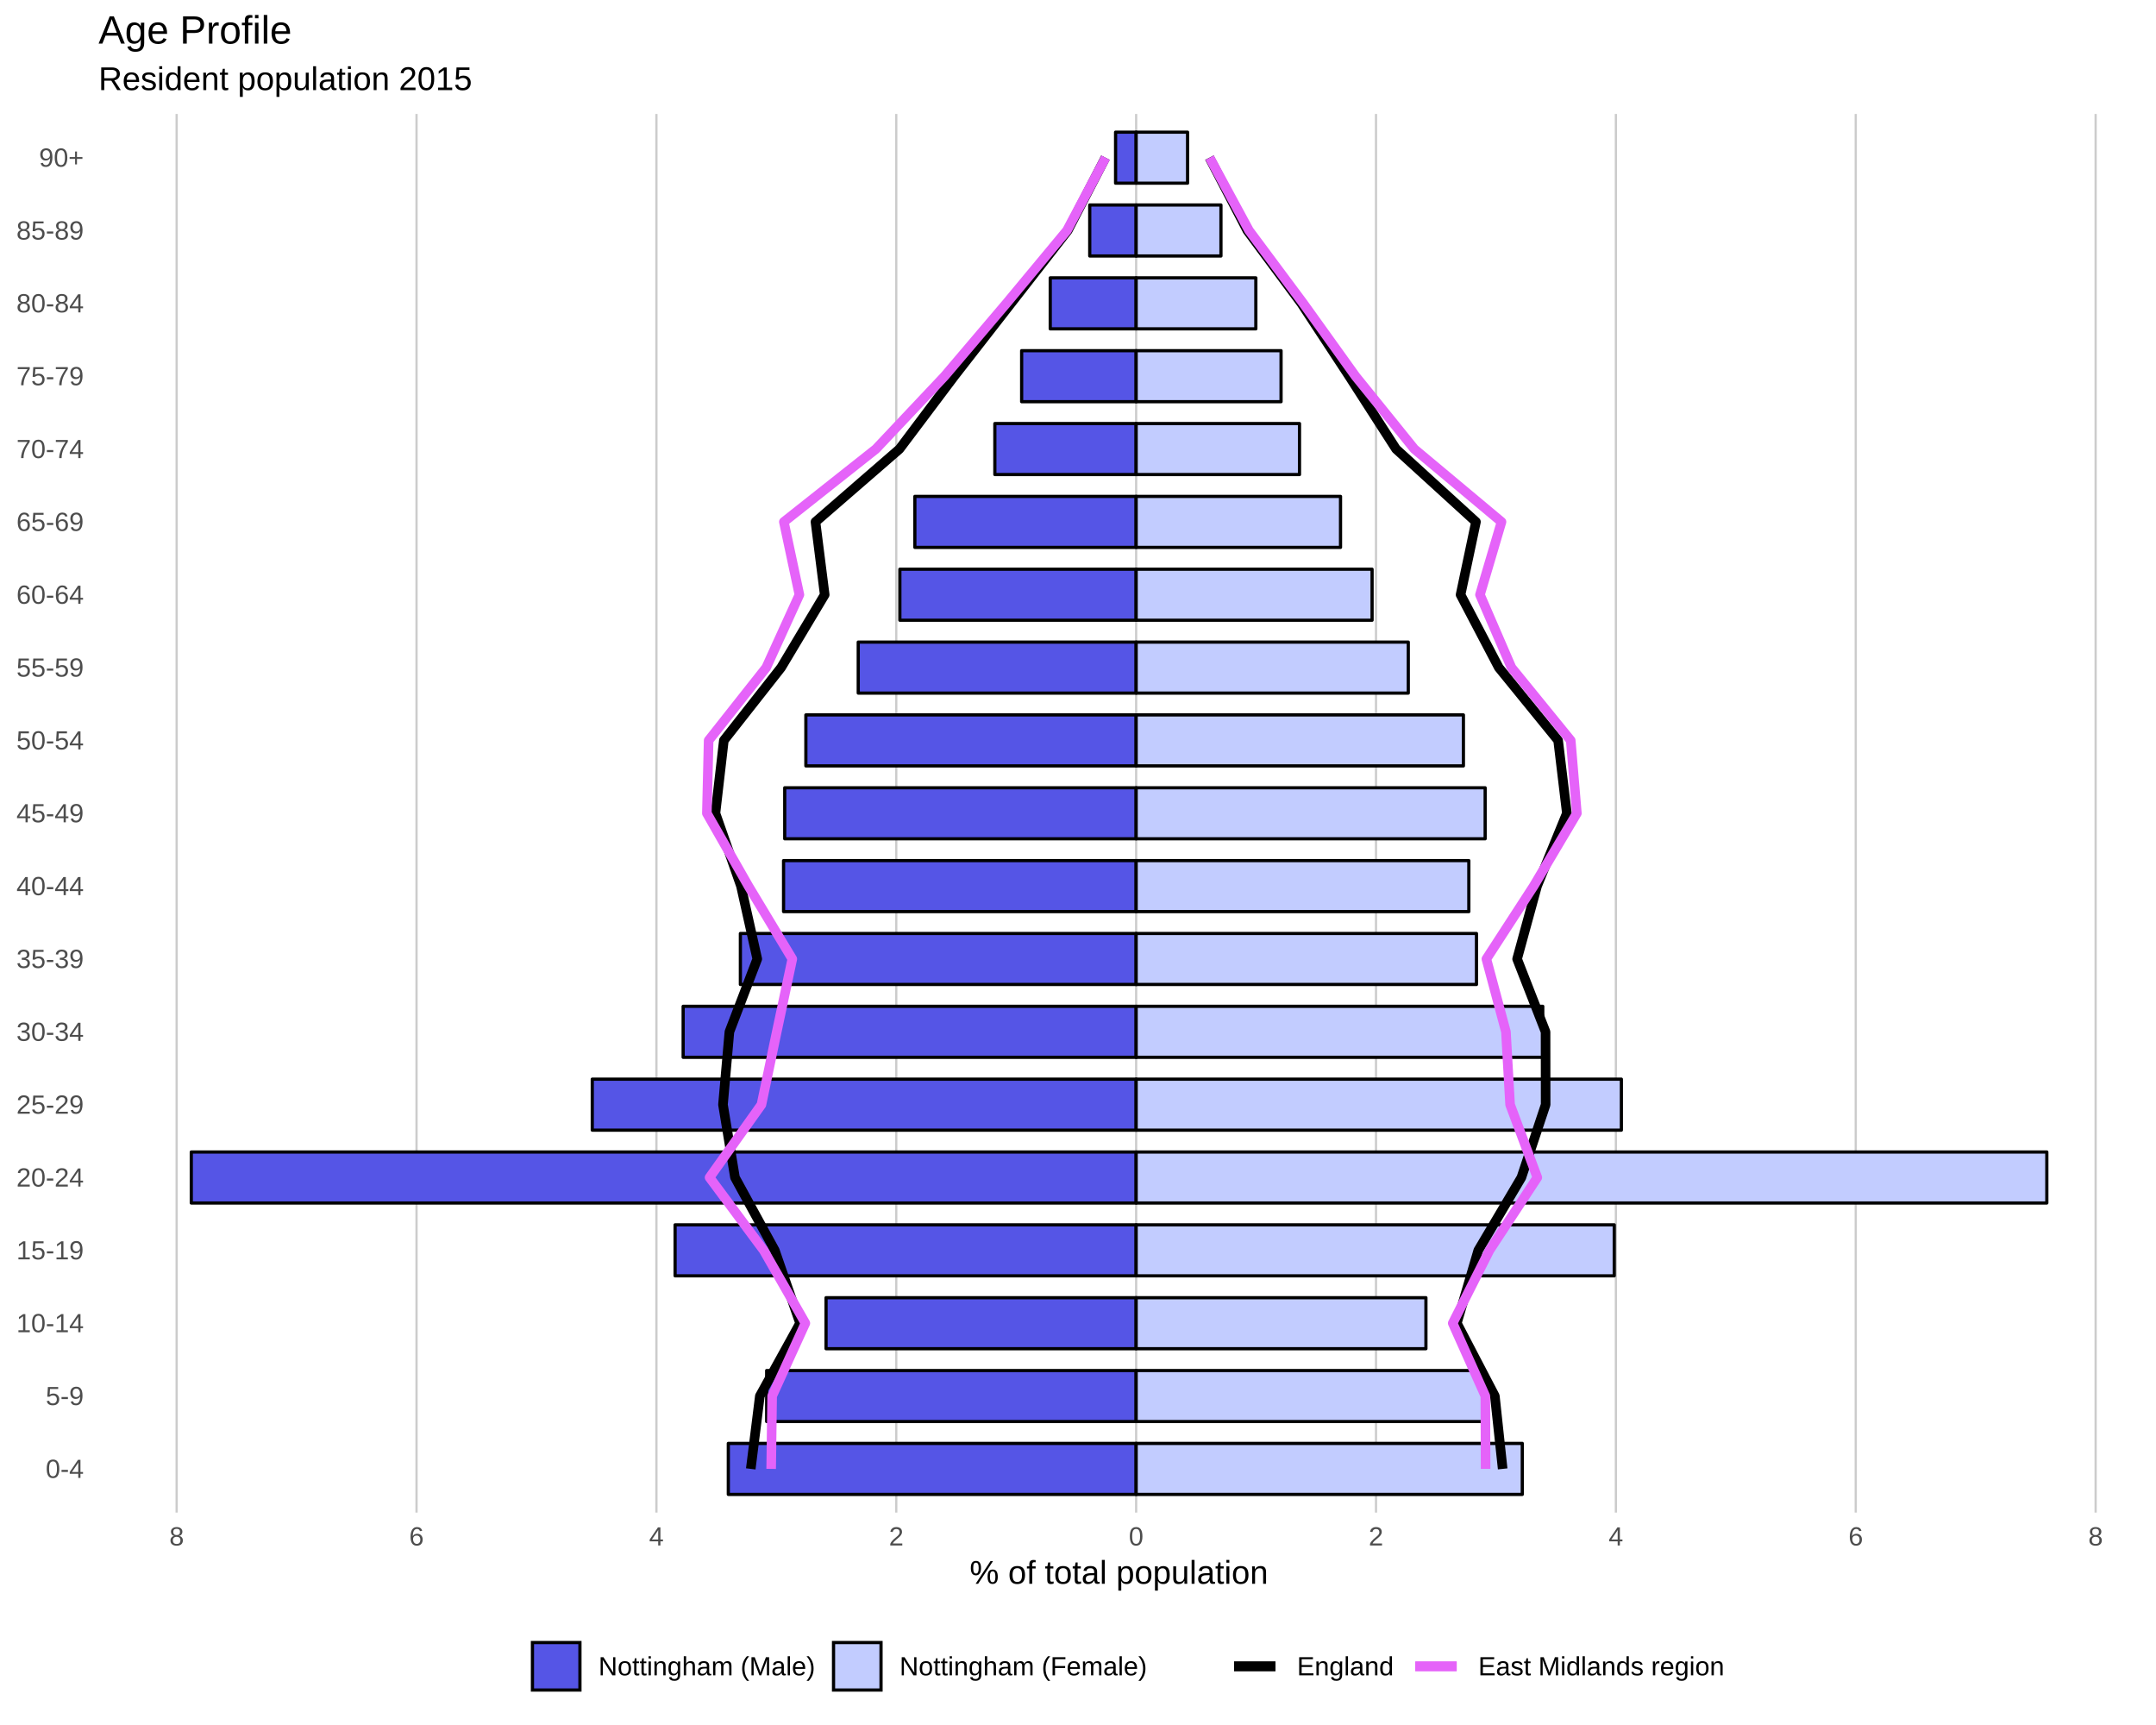
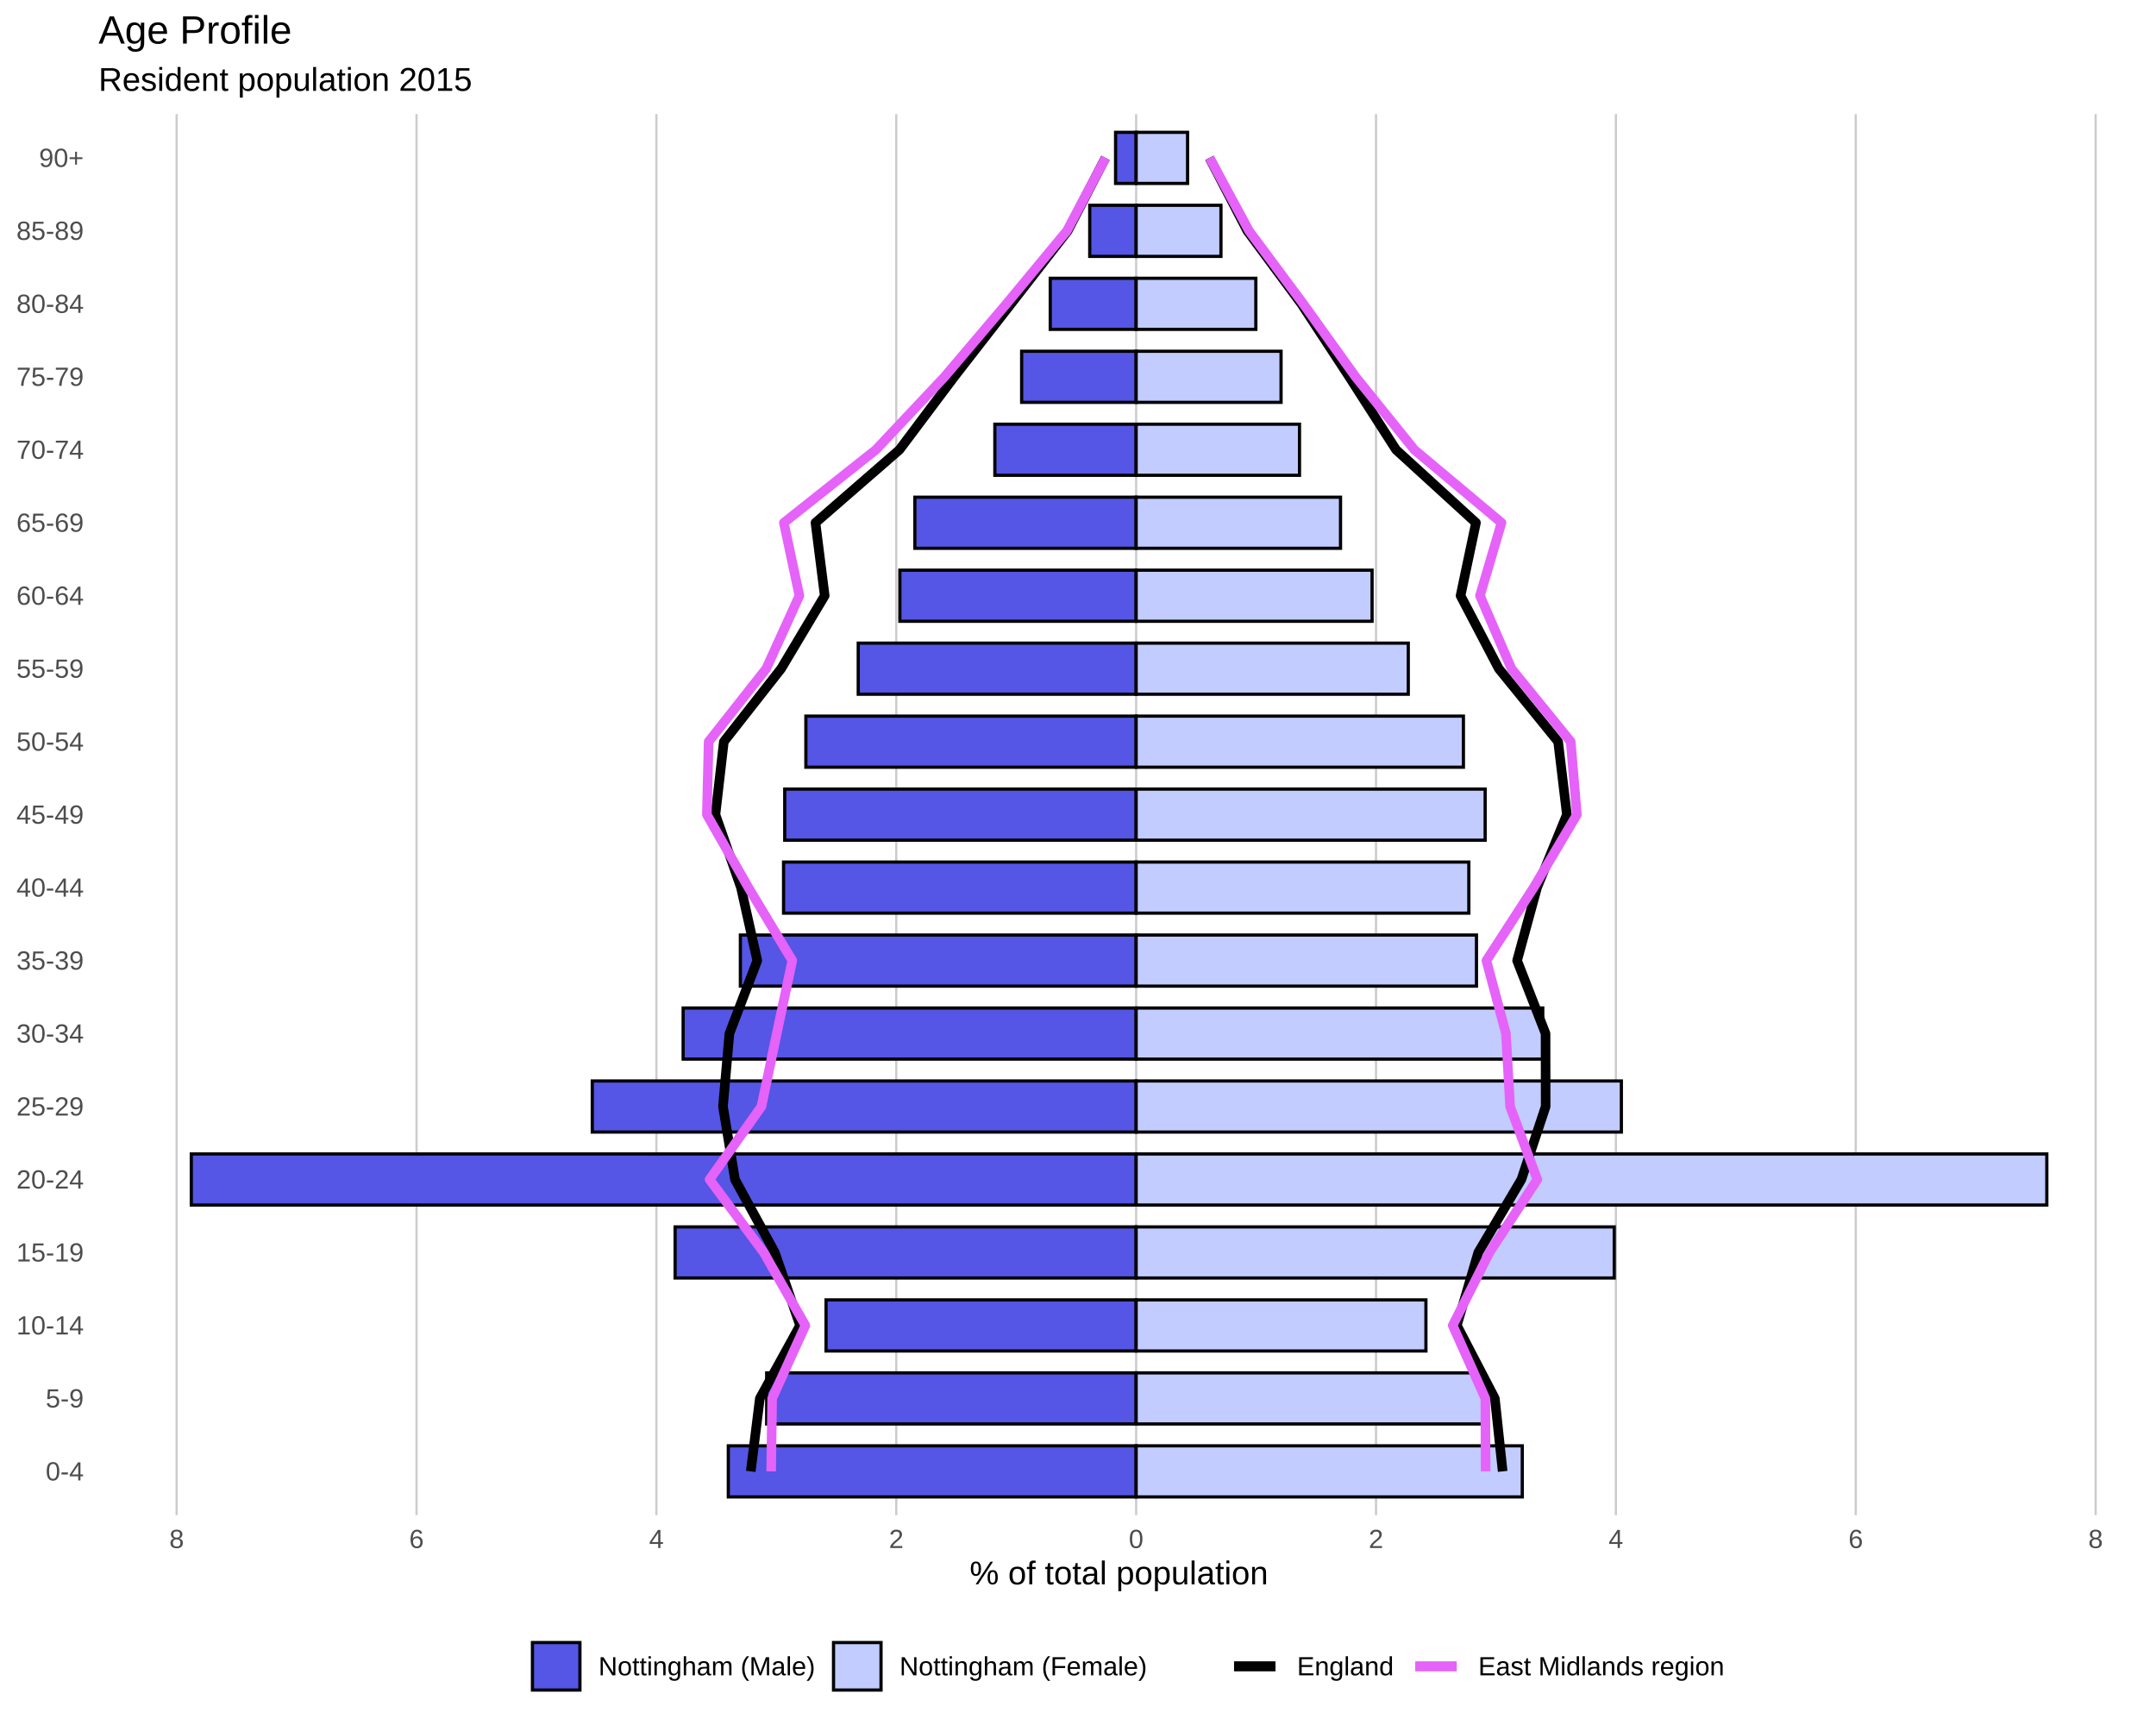
<svg xmlns="http://www.w3.org/2000/svg" viewBox="0 0 720.00 576.00">
  <defs>
    <style type="text/css">
    line, polyline, polygon, path, rect, circle {
      fill: none;
      stroke: #000000;
      stroke-linecap: round;
      stroke-linejoin: round;
      stroke-miterlimit: 10.00;
    }
  </style>
  </defs>
  <rect width="100%" height="100%" style="stroke: none; fill: #FFFFFF;" />
  <defs>
-     <clipPath id="cpMzIuOTB8NzE0LjUyfDUwNS4wN3wzOC4wNQ==">
-       <rect x="32.90" y="38.05" width="681.63" height="467.03" />
+     <clipPath id="cpMzIuOTB8NzE0LjUyfDUwNS45M3wzOC4wOQ==">
+       <rect x="32.90" y="38.09" width="681.63" height="467.84" />
    </clipPath>
  </defs>
-   <polyline points="58.99,505.07 58.99,38.05 " style="stroke-width: 0.75; stroke: #CCCCCC;" clip-path="url(#cpMzIuOTB8NzE0LjUyfDUwNS4wN3wzOC4wNQ==)" />
-   <polyline points="139.10,505.07 139.10,38.05 " style="stroke-width: 0.75; stroke: #CCCCCC;" clip-path="url(#cpMzIuOTB8NzE0LjUyfDUwNS4wN3wzOC4wNQ==)" />
-   <polyline points="219.21,505.07 219.21,38.05 " style="stroke-width: 0.75; stroke: #CCCCCC;" clip-path="url(#cpMzIuOTB8NzE0LjUyfDUwNS4wN3wzOC4wNQ==)" />
-   <polyline points="299.31,505.07 299.31,38.05 " style="stroke-width: 0.75; stroke: #CCCCCC;" clip-path="url(#cpMzIuOTB8NzE0LjUyfDUwNS4wN3wzOC4wNQ==)" />
-   <polyline points="379.42,505.07 379.42,38.05 " style="stroke-width: 0.75; stroke: #CCCCCC;" clip-path="url(#cpMzIuOTB8NzE0LjUyfDUwNS4wN3wzOC4wNQ==)" />
-   <polyline points="459.52,505.07 459.52,38.05 " style="stroke-width: 0.75; stroke: #CCCCCC;" clip-path="url(#cpMzIuOTB8NzE0LjUyfDUwNS4wN3wzOC4wNQ==)" />
-   <polyline points="539.63,505.07 539.63,38.05 " style="stroke-width: 0.75; stroke: #CCCCCC;" clip-path="url(#cpMzIuOTB8NzE0LjUyfDUwNS4wN3wzOC4wNQ==)" />
-   <polyline points="619.73,505.07 619.73,38.05 " style="stroke-width: 0.75; stroke: #CCCCCC;" clip-path="url(#cpMzIuOTB8NzE0LjUyfDUwNS4wN3wzOC4wNQ==)" />
-   <polyline points="699.84,505.07 699.84,38.05 " style="stroke-width: 0.75; stroke: #CCCCCC;" clip-path="url(#cpMzIuOTB8NzE0LjUyfDUwNS4wN3wzOC4wNQ==)" />
-   <rect x="243.22" y="481.97" width="136.19" height="17.03" style="stroke-width: 1.07; stroke-linecap: butt; fill: #5555E6;" clip-path="url(#cpMzIuOTB8NzE0LjUyfDUwNS4wN3wzOC4wNQ==)" />
-   <rect x="256.03" y="457.64" width="123.38" height="17.03" style="stroke-width: 1.07; stroke-linecap: butt; fill: #5555E6;" clip-path="url(#cpMzIuOTB8NzE0LjUyfDUwNS4wN3wzOC4wNQ==)" />
-   <rect x="275.86" y="433.32" width="103.55" height="17.03" style="stroke-width: 1.07; stroke-linecap: butt; fill: #5555E6;" clip-path="url(#cpMzIuOTB8NzE0LjUyfDUwNS4wN3wzOC4wNQ==)" />
-   <rect x="225.45" y="408.99" width="153.96" height="17.03" style="stroke-width: 1.07; stroke-linecap: butt; fill: #5555E6;" clip-path="url(#cpMzIuOTB8NzE0LjUyfDUwNS4wN3wzOC4wNQ==)" />
-   <rect x="63.88" y="384.67" width="315.54" height="17.03" style="stroke-width: 1.07; stroke-linecap: butt; fill: #5555E6;" clip-path="url(#cpMzIuOTB8NzE0LjUyfDUwNS4wN3wzOC4wNQ==)" />
-   <rect x="197.79" y="360.34" width="181.63" height="17.03" style="stroke-width: 1.07; stroke-linecap: butt; fill: #5555E6;" clip-path="url(#cpMzIuOTB8NzE0LjUyfDUwNS4wN3wzOC4wNQ==)" />
-   <rect x="228.14" y="336.02" width="151.28" height="17.03" style="stroke-width: 1.07; stroke-linecap: butt; fill: #5555E6;" clip-path="url(#cpMzIuOTB8NzE0LjUyfDUwNS4wN3wzOC4wNQ==)" />
-   <rect x="247.25" y="311.70" width="132.16" height="17.03" style="stroke-width: 1.07; stroke-linecap: butt; fill: #5555E6;" clip-path="url(#cpMzIuOTB8NzE0LjUyfDUwNS4wN3wzOC4wNQ==)" />
-   <rect x="261.67" y="287.37" width="117.75" height="17.03" style="stroke-width: 1.07; stroke-linecap: butt; fill: #5555E6;" clip-path="url(#cpMzIuOTB8NzE0LjUyfDUwNS4wN3wzOC4wNQ==)" />
-   <rect x="262.06" y="263.05" width="117.36" height="17.03" style="stroke-width: 1.07; stroke-linecap: butt; fill: #5555E6;" clip-path="url(#cpMzIuOTB8NzE0LjUyfDUwNS4wN3wzOC4wNQ==)" />
-   <rect x="269.12" y="238.72" width="110.30" height="17.03" style="stroke-width: 1.07; stroke-linecap: butt; fill: #5555E6;" clip-path="url(#cpMzIuOTB8NzE0LjUyfDUwNS4wN3wzOC4wNQ==)" />
-   <rect x="286.61" y="214.40" width="92.81" height="17.03" style="stroke-width: 1.07; stroke-linecap: butt; fill: #5555E6;" clip-path="url(#cpMzIuOTB8NzE0LjUyfDUwNS4wN3wzOC4wNQ==)" />
-   <rect x="300.51" y="190.07" width="78.90" height="17.03" style="stroke-width: 1.07; stroke-linecap: butt; fill: #5555E6;" clip-path="url(#cpMzIuOTB8NzE0LjUyfDUwNS4wN3wzOC4wNQ==)" />
-   <rect x="305.52" y="165.75" width="73.89" height="17.03" style="stroke-width: 1.07; stroke-linecap: butt; fill: #5555E6;" clip-path="url(#cpMzIuOTB8NzE0LjUyfDUwNS4wN3wzOC4wNQ==)" />
-   <rect x="332.23" y="141.43" width="47.18" height="17.03" style="stroke-width: 1.07; stroke-linecap: butt; fill: #5555E6;" clip-path="url(#cpMzIuOTB8NzE0LjUyfDUwNS4wN3wzOC4wNQ==)" />
-   <rect x="341.18" y="117.10" width="38.24" height="17.03" style="stroke-width: 1.07; stroke-linecap: butt; fill: #5555E6;" clip-path="url(#cpMzIuOTB8NzE0LjUyfDUwNS4wN3wzOC4wNQ==)" />
-   <rect x="350.73" y="92.78" width="28.68" height="17.03" style="stroke-width: 1.07; stroke-linecap: butt; fill: #5555E6;" clip-path="url(#cpMzIuOTB8NzE0LjUyfDUwNS4wN3wzOC4wNQ==)" />
-   <rect x="363.92" y="68.45" width="15.50" height="17.03" style="stroke-width: 1.07; stroke-linecap: butt; fill: #5555E6;" clip-path="url(#cpMzIuOTB8NzE0LjUyfDUwNS4wN3wzOC4wNQ==)" />
-   <rect x="372.55" y="44.13" width="6.87" height="17.03" style="stroke-width: 1.07; stroke-linecap: butt; fill: #5555E6;" clip-path="url(#cpMzIuOTB8NzE0LjUyfDUwNS4wN3wzOC4wNQ==)" />
-   <rect x="379.42" y="481.97" width="128.95" height="17.03" style="stroke-width: 1.07; stroke-linecap: butt; fill: #C2CCFF;" clip-path="url(#cpMzIuOTB8NzE0LjUyfDUwNS4wN3wzOC4wNQ==)" />
-   <rect x="379.42" y="457.64" width="115.82" height="17.03" style="stroke-width: 1.07; stroke-linecap: butt; fill: #C2CCFF;" clip-path="url(#cpMzIuOTB8NzE0LjUyfDUwNS4wN3wzOC4wNQ==)" />
-   <rect x="379.42" y="433.32" width="96.77" height="17.03" style="stroke-width: 1.07; stroke-linecap: butt; fill: #C2CCFF;" clip-path="url(#cpMzIuOTB8NzE0LjUyfDUwNS4wN3wzOC4wNQ==)" />
-   <rect x="379.42" y="408.99" width="159.66" height="17.03" style="stroke-width: 1.07; stroke-linecap: butt; fill: #C2CCFF;" clip-path="url(#cpMzIuOTB8NzE0LjUyfDUwNS4wN3wzOC4wNQ==)" />
-   <rect x="379.42" y="384.67" width="304.12" height="17.03" style="stroke-width: 1.07; stroke-linecap: butt; fill: #C2CCFF;" clip-path="url(#cpMzIuOTB8NzE0LjUyfDUwNS4wN3wzOC4wNQ==)" />
-   <rect x="379.42" y="360.34" width="162.04" height="17.03" style="stroke-width: 1.07; stroke-linecap: butt; fill: #C2CCFF;" clip-path="url(#cpMzIuOTB8NzE0LjUyfDUwNS4wN3wzOC4wNQ==)" />
-   <rect x="379.42" y="336.02" width="135.79" height="17.03" style="stroke-width: 1.07; stroke-linecap: butt; fill: #C2CCFF;" clip-path="url(#cpMzIuOTB8NzE0LjUyfDUwNS4wN3wzOC4wNQ==)" />
-   <rect x="379.42" y="311.70" width="113.65" height="17.03" style="stroke-width: 1.07; stroke-linecap: butt; fill: #C2CCFF;" clip-path="url(#cpMzIuOTB8NzE0LjUyfDUwNS4wN3wzOC4wNQ==)" />
-   <rect x="379.42" y="287.37" width="111.10" height="17.03" style="stroke-width: 1.07; stroke-linecap: butt; fill: #C2CCFF;" clip-path="url(#cpMzIuOTB8NzE0LjUyfDUwNS4wN3wzOC4wNQ==)" />
-   <rect x="379.42" y="263.05" width="116.55" height="17.03" style="stroke-width: 1.07; stroke-linecap: butt; fill: #C2CCFF;" clip-path="url(#cpMzIuOTB8NzE0LjUyfDUwNS4wN3wzOC4wNQ==)" />
-   <rect x="379.42" y="238.72" width="109.29" height="17.03" style="stroke-width: 1.07; stroke-linecap: butt; fill: #C2CCFF;" clip-path="url(#cpMzIuOTB8NzE0LjUyfDUwNS4wN3wzOC4wNQ==)" />
-   <rect x="379.42" y="214.40" width="90.88" height="17.03" style="stroke-width: 1.07; stroke-linecap: butt; fill: #C2CCFF;" clip-path="url(#cpMzIuOTB8NzE0LjUyfDUwNS4wN3wzOC4wNQ==)" />
-   <rect x="379.42" y="190.07" width="78.79" height="17.03" style="stroke-width: 1.07; stroke-linecap: butt; fill: #C2CCFF;" clip-path="url(#cpMzIuOTB8NzE0LjUyfDUwNS4wN3wzOC4wNQ==)" />
-   <rect x="379.42" y="165.75" width="68.25" height="17.03" style="stroke-width: 1.07; stroke-linecap: butt; fill: #C2CCFF;" clip-path="url(#cpMzIuOTB8NzE0LjUyfDUwNS4wN3wzOC4wNQ==)" />
-   <rect x="379.42" y="141.43" width="54.55" height="17.03" style="stroke-width: 1.07; stroke-linecap: butt; fill: #C2CCFF;" clip-path="url(#cpMzIuOTB8NzE0LjUyfDUwNS4wN3wzOC4wNQ==)" />
-   <rect x="379.42" y="117.10" width="48.39" height="17.03" style="stroke-width: 1.07; stroke-linecap: butt; fill: #C2CCFF;" clip-path="url(#cpMzIuOTB8NzE0LjUyfDUwNS4wN3wzOC4wNQ==)" />
-   <rect x="379.42" y="92.78" width="39.97" height="17.03" style="stroke-width: 1.07; stroke-linecap: butt; fill: #C2CCFF;" clip-path="url(#cpMzIuOTB8NzE0LjUyfDUwNS4wN3wzOC4wNQ==)" />
-   <rect x="379.42" y="68.45" width="28.32" height="17.03" style="stroke-width: 1.07; stroke-linecap: butt; fill: #C2CCFF;" clip-path="url(#cpMzIuOTB8NzE0LjUyfDUwNS4wN3wzOC4wNQ==)" />
-   <rect x="379.42" y="44.13" width="17.17" height="17.03" style="stroke-width: 1.07; stroke-linecap: butt; fill: #C2CCFF;" clip-path="url(#cpMzIuOTB8NzE0LjUyfDUwNS4wN3wzOC4wNQ==)" />
-   <polyline points="501.82,490.48 499.21,466.15 486.52,441.83 493.67,417.51 508.07,393.18 516.17,368.86 516.14,344.53 506.64,320.21 513.30,295.88 523.26,271.56 520.34,247.24 500.53,222.91 487.76,198.59 492.90,174.26 466.22,149.94 450.57,125.62 434.59,101.29 416.55,76.97 403.88,52.64 " style="stroke-width: 3.20; stroke-linecap: butt;" clip-path="url(#cpMzIuOTB8NzE0LjUyfDUwNS4wN3wzOC4wNQ==)" />
-   <polyline points="250.72,490.48 253.75,466.15 267.18,441.83 258.75,417.51 245.45,393.18 241.44,368.86 243.59,344.53 252.89,320.21 247.45,295.88 238.92,271.56 241.73,247.24 260.86,222.91 275.41,198.59 272.33,174.26 300.37,149.94 318.67,125.62 337.63,101.29 356.58,76.97 369.16,52.64 " style="stroke-width: 3.20; stroke-linecap: butt;" clip-path="url(#cpMzIuOTB8NzE0LjUyfDUwNS4wN3wzOC4wNQ==)" />
-   <polyline points="496.11,490.48 496.03,466.15 485.14,441.83 497.41,417.51 513.39,393.18 504.30,368.86 502.91,344.53 496.38,320.21 512.17,295.88 526.60,271.56 524.55,247.24 504.75,222.91 494.24,198.59 501.43,174.26 472.33,149.94 452.68,125.62 435.22,101.29 417.11,76.97 403.95,52.64 " style="stroke-width: 3.20; stroke: #E563F9; stroke-linecap: butt;" clip-path="url(#cpMzIuOTB8NzE0LjUyfDUwNS4wN3wzOC4wNQ==)" />
-   <polyline points="257.53,490.48 257.86,466.15 268.95,441.83 255.05,417.51 236.96,393.18 254.28,368.86 259.40,344.53 264.59,320.21 249.94,295.88 236.06,271.56 236.65,247.24 255.88,222.91 266.96,198.59 261.77,174.26 292.50,149.94 315.44,125.62 336.11,101.29 356.31,76.97 369.21,52.64 " style="stroke-width: 3.20; stroke: #E563F9; stroke-linecap: butt;" clip-path="url(#cpMzIuOTB8NzE0LjUyfDUwNS4wN3wzOC4wNQ==)" />
+   <polyline points="58.99,505.93 58.99,38.09 " style="stroke-width: 0.75; stroke: #CCCCCC;" clip-path="url(#cpMzIuOTB8NzE0LjUyfDUwNS45M3wzOC4wOQ==)" />
+   <polyline points="139.10,505.93 139.10,38.09 " style="stroke-width: 0.75; stroke: #CCCCCC;" clip-path="url(#cpMzIuOTB8NzE0LjUyfDUwNS45M3wzOC4wOQ==)" />
+   <polyline points="219.21,505.93 219.21,38.09 " style="stroke-width: 0.75; stroke: #CCCCCC;" clip-path="url(#cpMzIuOTB8NzE0LjUyfDUwNS45M3wzOC4wOQ==)" />
+   <polyline points="299.31,505.93 299.31,38.09 " style="stroke-width: 0.75; stroke: #CCCCCC;" clip-path="url(#cpMzIuOTB8NzE0LjUyfDUwNS45M3wzOC4wOQ==)" />
+   <polyline points="379.42,505.93 379.42,38.09 " style="stroke-width: 0.75; stroke: #CCCCCC;" clip-path="url(#cpMzIuOTB8NzE0LjUyfDUwNS45M3wzOC4wOQ==)" />
+   <polyline points="459.52,505.93 459.52,38.09 " style="stroke-width: 0.75; stroke: #CCCCCC;" clip-path="url(#cpMzIuOTB8NzE0LjUyfDUwNS45M3wzOC4wOQ==)" />
+   <polyline points="539.63,505.93 539.63,38.09 " style="stroke-width: 0.75; stroke: #CCCCCC;" clip-path="url(#cpMzIuOTB8NzE0LjUyfDUwNS45M3wzOC4wOQ==)" />
+   <polyline points="619.73,505.93 619.73,38.09 " style="stroke-width: 0.75; stroke: #CCCCCC;" clip-path="url(#cpMzIuOTB8NzE0LjUyfDUwNS45M3wzOC4wOQ==)" />
+   <polyline points="699.84,505.93 699.84,38.09 " style="stroke-width: 0.75; stroke: #CCCCCC;" clip-path="url(#cpMzIuOTB8NzE0LjUyfDUwNS45M3wzOC4wOQ==)" />
+   <rect x="243.22" y="482.78" width="136.19" height="17.06" style="stroke-width: 1.07; stroke-linecap: square; stroke-linejoin: miter; fill: #5555E6;" clip-path="url(#cpMzIuOTB8NzE0LjUyfDUwNS45M3wzOC4wOQ==)" />
+   <rect x="256.03" y="458.42" width="123.38" height="17.06" style="stroke-width: 1.07; stroke-linecap: square; stroke-linejoin: miter; fill: #5555E6;" clip-path="url(#cpMzIuOTB8NzE0LjUyfDUwNS45M3wzOC4wOQ==)" />
+   <rect x="275.86" y="434.05" width="103.55" height="17.06" style="stroke-width: 1.07; stroke-linecap: square; stroke-linejoin: miter; fill: #5555E6;" clip-path="url(#cpMzIuOTB8NzE0LjUyfDUwNS45M3wzOC4wOQ==)" />
+   <rect x="225.45" y="409.68" width="153.96" height="17.06" style="stroke-width: 1.07; stroke-linecap: square; stroke-linejoin: miter; fill: #5555E6;" clip-path="url(#cpMzIuOTB8NzE0LjUyfDUwNS45M3wzOC4wOQ==)" />
+   <rect x="63.88" y="385.32" width="315.54" height="17.06" style="stroke-width: 1.07; stroke-linecap: square; stroke-linejoin: miter; fill: #5555E6;" clip-path="url(#cpMzIuOTB8NzE0LjUyfDUwNS45M3wzOC4wOQ==)" />
+   <rect x="197.79" y="360.95" width="181.63" height="17.06" style="stroke-width: 1.07; stroke-linecap: square; stroke-linejoin: miter; fill: #5555E6;" clip-path="url(#cpMzIuOTB8NzE0LjUyfDUwNS45M3wzOC4wOQ==)" />
+   <rect x="228.14" y="336.59" width="151.28" height="17.06" style="stroke-width: 1.07; stroke-linecap: square; stroke-linejoin: miter; fill: #5555E6;" clip-path="url(#cpMzIuOTB8NzE0LjUyfDUwNS45M3wzOC4wOQ==)" />
+   <rect x="247.25" y="312.22" width="132.16" height="17.06" style="stroke-width: 1.07; stroke-linecap: square; stroke-linejoin: miter; fill: #5555E6;" clip-path="url(#cpMzIuOTB8NzE0LjUyfDUwNS45M3wzOC4wOQ==)" />
+   <rect x="261.67" y="287.85" width="117.75" height="17.06" style="stroke-width: 1.07; stroke-linecap: square; stroke-linejoin: miter; fill: #5555E6;" clip-path="url(#cpMzIuOTB8NzE0LjUyfDUwNS45M3wzOC4wOQ==)" />
+   <rect x="262.06" y="263.49" width="117.36" height="17.06" style="stroke-width: 1.07; stroke-linecap: square; stroke-linejoin: miter; fill: #5555E6;" clip-path="url(#cpMzIuOTB8NzE0LjUyfDUwNS45M3wzOC4wOQ==)" />
+   <rect x="269.12" y="239.12" width="110.30" height="17.06" style="stroke-width: 1.07; stroke-linecap: square; stroke-linejoin: miter; fill: #5555E6;" clip-path="url(#cpMzIuOTB8NzE0LjUyfDUwNS45M3wzOC4wOQ==)" />
+   <rect x="286.61" y="214.75" width="92.81" height="17.06" style="stroke-width: 1.07; stroke-linecap: square; stroke-linejoin: miter; fill: #5555E6;" clip-path="url(#cpMzIuOTB8NzE0LjUyfDUwNS45M3wzOC4wOQ==)" />
+   <rect x="300.51" y="190.39" width="78.90" height="17.06" style="stroke-width: 1.07; stroke-linecap: square; stroke-linejoin: miter; fill: #5555E6;" clip-path="url(#cpMzIuOTB8NzE0LjUyfDUwNS45M3wzOC4wOQ==)" />
+   <rect x="305.52" y="166.02" width="73.89" height="17.06" style="stroke-width: 1.07; stroke-linecap: square; stroke-linejoin: miter; fill: #5555E6;" clip-path="url(#cpMzIuOTB8NzE0LjUyfDUwNS45M3wzOC4wOQ==)" />
+   <rect x="332.23" y="141.65" width="47.18" height="17.06" style="stroke-width: 1.07; stroke-linecap: square; stroke-linejoin: miter; fill: #5555E6;" clip-path="url(#cpMzIuOTB8NzE0LjUyfDUwNS45M3wzOC4wOQ==)" />
+   <rect x="341.18" y="117.29" width="38.24" height="17.06" style="stroke-width: 1.07; stroke-linecap: square; stroke-linejoin: miter; fill: #5555E6;" clip-path="url(#cpMzIuOTB8NzE0LjUyfDUwNS45M3wzOC4wOQ==)" />
+   <rect x="350.73" y="92.92" width="28.68" height="17.06" style="stroke-width: 1.07; stroke-linecap: square; stroke-linejoin: miter; fill: #5555E6;" clip-path="url(#cpMzIuOTB8NzE0LjUyfDUwNS45M3wzOC4wOQ==)" />
+   <rect x="363.92" y="68.55" width="15.50" height="17.06" style="stroke-width: 1.07; stroke-linecap: square; stroke-linejoin: miter; fill: #5555E6;" clip-path="url(#cpMzIuOTB8NzE0LjUyfDUwNS45M3wzOC4wOQ==)" />
+   <rect x="372.55" y="44.19" width="6.87" height="17.06" style="stroke-width: 1.07; stroke-linecap: square; stroke-linejoin: miter; fill: #5555E6;" clip-path="url(#cpMzIuOTB8NzE0LjUyfDUwNS45M3wzOC4wOQ==)" />
+   <rect x="379.42" y="482.78" width="128.95" height="17.06" style="stroke-width: 1.07; stroke-linecap: square; stroke-linejoin: miter; fill: #C2CCFF;" clip-path="url(#cpMzIuOTB8NzE0LjUyfDUwNS45M3wzOC4wOQ==)" />
+   <rect x="379.42" y="458.42" width="115.82" height="17.06" style="stroke-width: 1.07; stroke-linecap: square; stroke-linejoin: miter; fill: #C2CCFF;" clip-path="url(#cpMzIuOTB8NzE0LjUyfDUwNS45M3wzOC4wOQ==)" />
+   <rect x="379.42" y="434.05" width="96.77" height="17.06" style="stroke-width: 1.07; stroke-linecap: square; stroke-linejoin: miter; fill: #C2CCFF;" clip-path="url(#cpMzIuOTB8NzE0LjUyfDUwNS45M3wzOC4wOQ==)" />
+   <rect x="379.42" y="409.68" width="159.66" height="17.06" style="stroke-width: 1.07; stroke-linecap: square; stroke-linejoin: miter; fill: #C2CCFF;" clip-path="url(#cpMzIuOTB8NzE0LjUyfDUwNS45M3wzOC4wOQ==)" />
+   <rect x="379.42" y="385.32" width="304.12" height="17.06" style="stroke-width: 1.07; stroke-linecap: square; stroke-linejoin: miter; fill: #C2CCFF;" clip-path="url(#cpMzIuOTB8NzE0LjUyfDUwNS45M3wzOC4wOQ==)" />
+   <rect x="379.42" y="360.95" width="162.04" height="17.06" style="stroke-width: 1.07; stroke-linecap: square; stroke-linejoin: miter; fill: #C2CCFF;" clip-path="url(#cpMzIuOTB8NzE0LjUyfDUwNS45M3wzOC4wOQ==)" />
+   <rect x="379.42" y="336.59" width="135.79" height="17.06" style="stroke-width: 1.07; stroke-linecap: square; stroke-linejoin: miter; fill: #C2CCFF;" clip-path="url(#cpMzIuOTB8NzE0LjUyfDUwNS45M3wzOC4wOQ==)" />
+   <rect x="379.42" y="312.22" width="113.65" height="17.06" style="stroke-width: 1.07; stroke-linecap: square; stroke-linejoin: miter; fill: #C2CCFF;" clip-path="url(#cpMzIuOTB8NzE0LjUyfDUwNS45M3wzOC4wOQ==)" />
+   <rect x="379.42" y="287.85" width="111.10" height="17.06" style="stroke-width: 1.07; stroke-linecap: square; stroke-linejoin: miter; fill: #C2CCFF;" clip-path="url(#cpMzIuOTB8NzE0LjUyfDUwNS45M3wzOC4wOQ==)" />
+   <rect x="379.42" y="263.49" width="116.55" height="17.06" style="stroke-width: 1.07; stroke-linecap: square; stroke-linejoin: miter; fill: #C2CCFF;" clip-path="url(#cpMzIuOTB8NzE0LjUyfDUwNS45M3wzOC4wOQ==)" />
+   <rect x="379.42" y="239.12" width="109.29" height="17.06" style="stroke-width: 1.07; stroke-linecap: square; stroke-linejoin: miter; fill: #C2CCFF;" clip-path="url(#cpMzIuOTB8NzE0LjUyfDUwNS45M3wzOC4wOQ==)" />
+   <rect x="379.42" y="214.75" width="90.88" height="17.06" style="stroke-width: 1.07; stroke-linecap: square; stroke-linejoin: miter; fill: #C2CCFF;" clip-path="url(#cpMzIuOTB8NzE0LjUyfDUwNS45M3wzOC4wOQ==)" />
+   <rect x="379.42" y="190.39" width="78.79" height="17.06" style="stroke-width: 1.07; stroke-linecap: square; stroke-linejoin: miter; fill: #C2CCFF;" clip-path="url(#cpMzIuOTB8NzE0LjUyfDUwNS45M3wzOC4wOQ==)" />
+   <rect x="379.42" y="166.02" width="68.25" height="17.06" style="stroke-width: 1.07; stroke-linecap: square; stroke-linejoin: miter; fill: #C2CCFF;" clip-path="url(#cpMzIuOTB8NzE0LjUyfDUwNS45M3wzOC4wOQ==)" />
+   <rect x="379.42" y="141.65" width="54.55" height="17.06" style="stroke-width: 1.07; stroke-linecap: square; stroke-linejoin: miter; fill: #C2CCFF;" clip-path="url(#cpMzIuOTB8NzE0LjUyfDUwNS45M3wzOC4wOQ==)" />
+   <rect x="379.42" y="117.29" width="48.39" height="17.06" style="stroke-width: 1.07; stroke-linecap: square; stroke-linejoin: miter; fill: #C2CCFF;" clip-path="url(#cpMzIuOTB8NzE0LjUyfDUwNS45M3wzOC4wOQ==)" />
+   <rect x="379.42" y="92.92" width="39.97" height="17.06" style="stroke-width: 1.07; stroke-linecap: square; stroke-linejoin: miter; fill: #C2CCFF;" clip-path="url(#cpMzIuOTB8NzE0LjUyfDUwNS45M3wzOC4wOQ==)" />
+   <rect x="379.42" y="68.55" width="28.32" height="17.06" style="stroke-width: 1.07; stroke-linecap: square; stroke-linejoin: miter; fill: #C2CCFF;" clip-path="url(#cpMzIuOTB8NzE0LjUyfDUwNS45M3wzOC4wOQ==)" />
+   <rect x="379.42" y="44.19" width="17.17" height="17.06" style="stroke-width: 1.07; stroke-linecap: square; stroke-linejoin: miter; fill: #C2CCFF;" clip-path="url(#cpMzIuOTB8NzE0LjUyfDUwNS45M3wzOC4wOQ==)" />
+   <polyline points="501.82,491.31 499.21,466.95 486.52,442.58 493.67,418.21 508.07,393.85 516.17,369.48 516.14,345.11 506.64,320.75 513.30,296.38 523.26,272.01 520.34,247.65 500.53,223.28 487.76,198.91 492.90,174.55 466.22,150.18 450.57,125.81 434.59,101.45 416.55,77.08 403.88,52.71 " style="stroke-width: 3.20; stroke-linecap: butt;" clip-path="url(#cpMzIuOTB8NzE0LjUyfDUwNS45M3wzOC4wOQ==)" />
+   <polyline points="250.72,491.31 253.75,466.95 267.18,442.58 258.75,418.21 245.45,393.85 241.44,369.48 243.59,345.11 252.89,320.75 247.45,296.38 238.92,272.01 241.73,247.65 260.86,223.28 275.41,198.91 272.33,174.55 300.37,150.18 318.67,125.81 337.63,101.45 356.58,77.08 369.16,52.71 " style="stroke-width: 3.20; stroke-linecap: butt;" clip-path="url(#cpMzIuOTB8NzE0LjUyfDUwNS45M3wzOC4wOQ==)" />
+   <polyline points="496.11,491.31 496.03,466.95 485.14,442.58 497.41,418.21 513.39,393.85 504.30,369.48 502.91,345.11 496.38,320.75 512.17,296.38 526.60,272.01 524.55,247.65 504.75,223.28 494.24,198.91 501.43,174.55 472.33,150.18 452.68,125.81 435.22,101.45 417.11,77.08 403.95,52.71 " style="stroke-width: 3.20; stroke: #E563F9; stroke-linecap: butt;" clip-path="url(#cpMzIuOTB8NzE0LjUyfDUwNS45M3wzOC4wOQ==)" />
+   <polyline points="257.53,491.31 257.86,466.95 268.95,442.58 255.05,418.21 236.96,393.85 254.28,369.48 259.40,345.11 264.59,320.75 249.94,296.38 236.06,272.01 236.65,247.65 255.88,223.28 266.96,198.91 261.77,174.55 292.50,150.18 315.44,125.81 336.11,101.45 356.31,77.08 369.21,52.71 " style="stroke-width: 3.20; stroke: #E563F9; stroke-linecap: butt;" clip-path="url(#cpMzIuOTB8NzE0LjUyfDUwNS45M3wzOC4wOQ==)" />
  <defs>
    <clipPath id="cpMC4wMHw3MjAuMDB8NTc2LjAwfDAuMDA=">
      <rect x="0.00" y="0.00" width="720.00" height="576.00" />
    </clipPath>
  </defs>
  <g clip-path="url(#cpMC4wMHw3MjAuMDB8NTc2LjAwfDAuMDA=)">
-     <text x="15.26" y="493.50" style="font-size: 8.80px; fill: #4D4D4D; font-family: Liberation Sans;" textLength="12.70px" lengthAdjust="spacingAndGlyphs">0-4</text>
+     <text x="15.26" y="494.34" style="font-size: 8.80px; fill: #4D4D4D; font-family: Liberation Sans;" textLength="12.70px" lengthAdjust="spacingAndGlyphs">0-4</text>
  </g>
  <g clip-path="url(#cpMC4wMHw3MjAuMDB8NTc2LjAwfDAuMDA=)">
-     <text x="15.26" y="469.18" style="font-size: 8.80px; fill: #4D4D4D; font-family: Liberation Sans;" textLength="12.70px" lengthAdjust="spacingAndGlyphs">5-9</text>
+     <text x="15.26" y="469.97" style="font-size: 8.80px; fill: #4D4D4D; font-family: Liberation Sans;" textLength="12.70px" lengthAdjust="spacingAndGlyphs">5-9</text>
  </g>
  <g clip-path="url(#cpMC4wMHw3MjAuMDB8NTc2LjAwfDAuMDA=)">
-     <text x="5.48" y="444.85" style="font-size: 8.80px; fill: #4D4D4D; font-family: Liberation Sans;" textLength="22.48px" lengthAdjust="spacingAndGlyphs">10-14</text>
+     <text x="5.48" y="445.60" style="font-size: 8.80px; fill: #4D4D4D; font-family: Liberation Sans;" textLength="22.48px" lengthAdjust="spacingAndGlyphs">10-14</text>
  </g>
  <g clip-path="url(#cpMC4wMHw3MjAuMDB8NTc2LjAwfDAuMDA=)">
-     <text x="5.48" y="420.53" style="font-size: 8.80px; fill: #4D4D4D; font-family: Liberation Sans;" textLength="22.48px" lengthAdjust="spacingAndGlyphs">15-19</text>
+     <text x="5.48" y="421.24" style="font-size: 8.80px; fill: #4D4D4D; font-family: Liberation Sans;" textLength="22.48px" lengthAdjust="spacingAndGlyphs">15-19</text>
  </g>
  <g clip-path="url(#cpMC4wMHw3MjAuMDB8NTc2LjAwfDAuMDA=)">
-     <text x="5.48" y="396.21" style="font-size: 8.80px; fill: #4D4D4D; font-family: Liberation Sans;" textLength="22.48px" lengthAdjust="spacingAndGlyphs">20-24</text>
+     <text x="5.48" y="396.87" style="font-size: 8.80px; fill: #4D4D4D; font-family: Liberation Sans;" textLength="22.48px" lengthAdjust="spacingAndGlyphs">20-24</text>
  </g>
  <g clip-path="url(#cpMC4wMHw3MjAuMDB8NTc2LjAwfDAuMDA=)">
-     <text x="5.48" y="371.88" style="font-size: 8.80px; fill: #4D4D4D; font-family: Liberation Sans;" textLength="22.48px" lengthAdjust="spacingAndGlyphs">25-29</text>
+     <text x="5.48" y="372.50" style="font-size: 8.80px; fill: #4D4D4D; font-family: Liberation Sans;" textLength="22.48px" lengthAdjust="spacingAndGlyphs">25-29</text>
  </g>
  <g clip-path="url(#cpMC4wMHw3MjAuMDB8NTc2LjAwfDAuMDA=)">
-     <text x="5.48" y="347.56" style="font-size: 8.80px; fill: #4D4D4D; font-family: Liberation Sans;" textLength="22.48px" lengthAdjust="spacingAndGlyphs">30-34</text>
+     <text x="5.48" y="348.14" style="font-size: 8.80px; fill: #4D4D4D; font-family: Liberation Sans;" textLength="22.48px" lengthAdjust="spacingAndGlyphs">30-34</text>
  </g>
  <g clip-path="url(#cpMC4wMHw3MjAuMDB8NTc2LjAwfDAuMDA=)">
-     <text x="5.48" y="323.23" style="font-size: 8.80px; fill: #4D4D4D; font-family: Liberation Sans;" textLength="22.48px" lengthAdjust="spacingAndGlyphs">35-39</text>
+     <text x="5.48" y="323.77" style="font-size: 8.80px; fill: #4D4D4D; font-family: Liberation Sans;" textLength="22.48px" lengthAdjust="spacingAndGlyphs">35-39</text>
  </g>
  <g clip-path="url(#cpMC4wMHw3MjAuMDB8NTc2LjAwfDAuMDA=)">
-     <text x="5.48" y="298.91" style="font-size: 8.80px; fill: #4D4D4D; font-family: Liberation Sans;" textLength="22.48px" lengthAdjust="spacingAndGlyphs">40-44</text>
+     <text x="5.48" y="299.40" style="font-size: 8.80px; fill: #4D4D4D; font-family: Liberation Sans;" textLength="22.48px" lengthAdjust="spacingAndGlyphs">40-44</text>
  </g>
  <g clip-path="url(#cpMC4wMHw3MjAuMDB8NTc2LjAwfDAuMDA=)">
-     <text x="5.48" y="274.58" style="font-size: 8.80px; fill: #4D4D4D; font-family: Liberation Sans;" textLength="22.48px" lengthAdjust="spacingAndGlyphs">45-49</text>
+     <text x="5.48" y="275.04" style="font-size: 8.80px; fill: #4D4D4D; font-family: Liberation Sans;" textLength="22.48px" lengthAdjust="spacingAndGlyphs">45-49</text>
  </g>
  <g clip-path="url(#cpMC4wMHw3MjAuMDB8NTc2LjAwfDAuMDA=)">
-     <text x="5.48" y="250.26" style="font-size: 8.80px; fill: #4D4D4D; font-family: Liberation Sans;" textLength="22.48px" lengthAdjust="spacingAndGlyphs">50-54</text>
+     <text x="5.48" y="250.67" style="font-size: 8.80px; fill: #4D4D4D; font-family: Liberation Sans;" textLength="22.48px" lengthAdjust="spacingAndGlyphs">50-54</text>
  </g>
  <g clip-path="url(#cpMC4wMHw3MjAuMDB8NTc2LjAwfDAuMDA=)">
-     <text x="5.48" y="225.94" style="font-size: 8.80px; fill: #4D4D4D; font-family: Liberation Sans;" textLength="22.48px" lengthAdjust="spacingAndGlyphs">55-59</text>
+     <text x="5.48" y="226.30" style="font-size: 8.80px; fill: #4D4D4D; font-family: Liberation Sans;" textLength="22.48px" lengthAdjust="spacingAndGlyphs">55-59</text>
  </g>
  <g clip-path="url(#cpMC4wMHw3MjAuMDB8NTc2LjAwfDAuMDA=)">
-     <text x="5.48" y="201.61" style="font-size: 8.80px; fill: #4D4D4D; font-family: Liberation Sans;" textLength="22.48px" lengthAdjust="spacingAndGlyphs">60-64</text>
+     <text x="5.48" y="201.94" style="font-size: 8.80px; fill: #4D4D4D; font-family: Liberation Sans;" textLength="22.48px" lengthAdjust="spacingAndGlyphs">60-64</text>
  </g>
  <g clip-path="url(#cpMC4wMHw3MjAuMDB8NTc2LjAwfDAuMDA=)">
-     <text x="5.48" y="177.29" style="font-size: 8.80px; fill: #4D4D4D; font-family: Liberation Sans;" textLength="22.48px" lengthAdjust="spacingAndGlyphs">65-69</text>
+     <text x="5.48" y="177.57" style="font-size: 8.80px; fill: #4D4D4D; font-family: Liberation Sans;" textLength="22.48px" lengthAdjust="spacingAndGlyphs">65-69</text>
  </g>
  <g clip-path="url(#cpMC4wMHw3MjAuMDB8NTc2LjAwfDAuMDA=)">
-     <text x="5.48" y="152.96" style="font-size: 8.80px; fill: #4D4D4D; font-family: Liberation Sans;" textLength="22.48px" lengthAdjust="spacingAndGlyphs">70-74</text>
+     <text x="5.48" y="153.20" style="font-size: 8.80px; fill: #4D4D4D; font-family: Liberation Sans;" textLength="22.48px" lengthAdjust="spacingAndGlyphs">70-74</text>
  </g>
  <g clip-path="url(#cpMC4wMHw3MjAuMDB8NTc2LjAwfDAuMDA=)">
-     <text x="5.48" y="128.64" style="font-size: 8.80px; fill: #4D4D4D; font-family: Liberation Sans;" textLength="22.48px" lengthAdjust="spacingAndGlyphs">75-79</text>
+     <text x="5.48" y="128.84" style="font-size: 8.80px; fill: #4D4D4D; font-family: Liberation Sans;" textLength="22.48px" lengthAdjust="spacingAndGlyphs">75-79</text>
  </g>
  <g clip-path="url(#cpMC4wMHw3MjAuMDB8NTc2LjAwfDAuMDA=)">
-     <text x="5.48" y="104.31" style="font-size: 8.80px; fill: #4D4D4D; font-family: Liberation Sans;" textLength="22.48px" lengthAdjust="spacingAndGlyphs">80-84</text>
+     <text x="5.48" y="104.47" style="font-size: 8.80px; fill: #4D4D4D; font-family: Liberation Sans;" textLength="22.48px" lengthAdjust="spacingAndGlyphs">80-84</text>
  </g>
  <g clip-path="url(#cpMC4wMHw3MjAuMDB8NTc2LjAwfDAuMDA=)">
-     <text x="5.48" y="79.99" style="font-size: 8.80px; fill: #4D4D4D; font-family: Liberation Sans;" textLength="22.48px" lengthAdjust="spacingAndGlyphs">85-89</text>
+     <text x="5.48" y="80.10" style="font-size: 8.80px; fill: #4D4D4D; font-family: Liberation Sans;" textLength="22.48px" lengthAdjust="spacingAndGlyphs">85-89</text>
  </g>
  <g clip-path="url(#cpMC4wMHw3MjAuMDB8NTc2LjAwfDAuMDA=)">
-     <text x="13.04" y="55.67" style="font-size: 8.80px; fill: #4D4D4D; font-family: Liberation Sans;" textLength="14.92px" lengthAdjust="spacingAndGlyphs">90+</text>
+     <text x="13.04" y="55.74" style="font-size: 8.80px; fill: #4D4D4D; font-family: Liberation Sans;" textLength="14.92px" lengthAdjust="spacingAndGlyphs">90+</text>
  </g>
  <g clip-path="url(#cpMC4wMHw3MjAuMDB8NTc2LjAwfDAuMDA=)">
-     <text x="56.55" y="516.05" style="font-size: 8.80px; fill: #4D4D4D; font-family: Liberation Sans;" textLength="4.89px" lengthAdjust="spacingAndGlyphs">8</text>
+     <text x="56.55" y="516.91" style="font-size: 8.80px; fill: #4D4D4D; font-family: Liberation Sans;" textLength="4.89px" lengthAdjust="spacingAndGlyphs">8</text>
  </g>
  <g clip-path="url(#cpMC4wMHw3MjAuMDB8NTc2LjAwfDAuMDA=)">
-     <text x="136.65" y="516.05" style="font-size: 8.80px; fill: #4D4D4D; font-family: Liberation Sans;" textLength="4.89px" lengthAdjust="spacingAndGlyphs">6</text>
+     <text x="136.65" y="516.91" style="font-size: 8.80px; fill: #4D4D4D; font-family: Liberation Sans;" textLength="4.89px" lengthAdjust="spacingAndGlyphs">6</text>
  </g>
  <g clip-path="url(#cpMC4wMHw3MjAuMDB8NTc2LjAwfDAuMDA=)">
-     <text x="216.76" y="516.05" style="font-size: 8.80px; fill: #4D4D4D; font-family: Liberation Sans;" textLength="4.89px" lengthAdjust="spacingAndGlyphs">4</text>
+     <text x="216.76" y="516.91" style="font-size: 8.80px; fill: #4D4D4D; font-family: Liberation Sans;" textLength="4.89px" lengthAdjust="spacingAndGlyphs">4</text>
  </g>
  <g clip-path="url(#cpMC4wMHw3MjAuMDB8NTc2LjAwfDAuMDA=)">
-     <text x="296.87" y="516.05" style="font-size: 8.80px; fill: #4D4D4D; font-family: Liberation Sans;" textLength="4.89px" lengthAdjust="spacingAndGlyphs">2</text>
+     <text x="296.87" y="516.91" style="font-size: 8.80px; fill: #4D4D4D; font-family: Liberation Sans;" textLength="4.89px" lengthAdjust="spacingAndGlyphs">2</text>
  </g>
  <g clip-path="url(#cpMC4wMHw3MjAuMDB8NTc2LjAwfDAuMDA=)">
-     <text x="376.97" y="516.05" style="font-size: 8.80px; fill: #4D4D4D; font-family: Liberation Sans;" textLength="4.89px" lengthAdjust="spacingAndGlyphs">0</text>
+     <text x="376.97" y="516.91" style="font-size: 8.80px; fill: #4D4D4D; font-family: Liberation Sans;" textLength="4.89px" lengthAdjust="spacingAndGlyphs">0</text>
  </g>
  <g clip-path="url(#cpMC4wMHw3MjAuMDB8NTc2LjAwfDAuMDA=)">
-     <text x="457.08" y="516.05" style="font-size: 8.80px; fill: #4D4D4D; font-family: Liberation Sans;" textLength="4.89px" lengthAdjust="spacingAndGlyphs">2</text>
+     <text x="457.08" y="516.91" style="font-size: 8.80px; fill: #4D4D4D; font-family: Liberation Sans;" textLength="4.89px" lengthAdjust="spacingAndGlyphs">2</text>
  </g>
  <g clip-path="url(#cpMC4wMHw3MjAuMDB8NTc2LjAwfDAuMDA=)">
-     <text x="537.18" y="516.05" style="font-size: 8.80px; fill: #4D4D4D; font-family: Liberation Sans;" textLength="4.89px" lengthAdjust="spacingAndGlyphs">4</text>
+     <text x="537.18" y="516.91" style="font-size: 8.80px; fill: #4D4D4D; font-family: Liberation Sans;" textLength="4.89px" lengthAdjust="spacingAndGlyphs">4</text>
  </g>
  <g clip-path="url(#cpMC4wMHw3MjAuMDB8NTc2LjAwfDAuMDA=)">
-     <text x="617.29" y="516.05" style="font-size: 8.80px; fill: #4D4D4D; font-family: Liberation Sans;" textLength="4.89px" lengthAdjust="spacingAndGlyphs">6</text>
+     <text x="617.29" y="516.91" style="font-size: 8.80px; fill: #4D4D4D; font-family: Liberation Sans;" textLength="4.89px" lengthAdjust="spacingAndGlyphs">6</text>
  </g>
  <g clip-path="url(#cpMC4wMHw3MjAuMDB8NTc2LjAwfDAuMDA=)">
-     <text x="697.39" y="516.05" style="font-size: 8.80px; fill: #4D4D4D; font-family: Liberation Sans;" textLength="4.89px" lengthAdjust="spacingAndGlyphs">8</text>
+     <text x="697.39" y="516.91" style="font-size: 8.80px; fill: #4D4D4D; font-family: Liberation Sans;" textLength="4.89px" lengthAdjust="spacingAndGlyphs">8</text>
  </g>
  <g clip-path="url(#cpMC4wMHw3MjAuMDB8NTc2LjAwfDAuMDA=)">
-     <text x="323.82" y="528.84" style="font-size: 11.00px; font-family: Liberation Sans;" textLength="99.78px" lengthAdjust="spacingAndGlyphs">% of total population</text>
+     <text x="323.82" y="529.04" style="font-size: 11.00px; font-family: Liberation Sans;" textLength="99.78px" lengthAdjust="spacingAndGlyphs">% of total population</text>
  </g>
-   <rect x="177.81" y="548.47" width="15.86" height="15.86" style="stroke-width: 1.07; stroke-linejoin: miter; fill: #5555E6;" clip-path="url(#cpMC4wMHw3MjAuMDB8NTc2LjAwfDAuMDA=)" />
-   <rect x="278.36" y="548.47" width="15.86" height="15.86" style="stroke-width: 1.07; stroke-linejoin: miter; fill: #C2CCFF;" clip-path="url(#cpMC4wMHw3MjAuMDB8NTc2LjAwfDAuMDA=)" />
+   <rect x="177.81" y="548.47" width="15.86" height="15.86" style="stroke-width: 1.07; stroke-linecap: square; stroke-linejoin: miter; fill: #5555E6;" clip-path="url(#cpMC4wMHw3MjAuMDB8NTc2LjAwfDAuMDA=)" />
+   <rect x="278.36" y="548.47" width="15.86" height="15.86" style="stroke-width: 1.07; stroke-linecap: square; stroke-linejoin: miter; fill: #C2CCFF;" clip-path="url(#cpMC4wMHw3MjAuMDB8NTc2LjAwfDAuMDA=)" />
  <g clip-path="url(#cpMC4wMHw3MjAuMDB8NTc2LjAwfDAuMDA=)">
    <text x="199.86" y="559.42" style="font-size: 8.80px; font-family: Liberation Sans;" textLength="72.31px" lengthAdjust="spacingAndGlyphs">Nottingham (Male)</text>
  </g>
  <g clip-path="url(#cpMC4wMHw3MjAuMDB8NTc2LjAwfDAuMDA=)">
    <text x="300.41" y="559.42" style="font-size: 8.80px; font-family: Liberation Sans;" textLength="82.58px" lengthAdjust="spacingAndGlyphs">Nottingham (Female)</text>
  </g>
  <line x1="412.12" y1="556.40" x2="425.94" y2="556.40" style="stroke-width: 3.20; stroke-linecap: butt;" clip-path="url(#cpMC4wMHw3MjAuMDB8NTc2LjAwfDAuMDA=)" />
  <line x1="412.12" y1="556.40" x2="425.94" y2="556.40" style="stroke-width: 3.20; stroke-linecap: butt;" clip-path="url(#cpMC4wMHw3MjAuMDB8NTc2LjAwfDAuMDA=)" />
  <line x1="472.64" y1="556.40" x2="486.46" y2="556.40" style="stroke-width: 3.20; stroke: #E563F9; stroke-linecap: butt;" clip-path="url(#cpMC4wMHw3MjAuMDB8NTc2LjAwfDAuMDA=)" />
  <line x1="472.64" y1="556.40" x2="486.46" y2="556.40" style="stroke-width: 3.20; stroke: #E563F9; stroke-linecap: butt;" clip-path="url(#cpMC4wMHw3MjAuMDB8NTc2LjAwfDAuMDA=)" />
  <g clip-path="url(#cpMC4wMHw3MjAuMDB8NTc2LjAwfDAuMDA=)">
    <text x="433.15" y="559.42" style="font-size: 8.80px; font-family: Liberation Sans;" textLength="32.28px" lengthAdjust="spacingAndGlyphs">England</text>
  </g>
  <g clip-path="url(#cpMC4wMHw3MjAuMDB8NTc2LjAwfDAuMDA=)">
    <text x="493.67" y="559.42" style="font-size: 8.80px; font-family: Liberation Sans;" textLength="82.12px" lengthAdjust="spacingAndGlyphs">East Midlands region</text>
  </g>
  <g clip-path="url(#cpMC4wMHw3MjAuMDB8NTc2LjAwfDAuMDA=)">
-     <text x="32.90" y="30.08" style="font-size: 11.00px; font-family: Liberation Sans;" textLength="124.88px" lengthAdjust="spacingAndGlyphs">Resident population 2015</text>
+     <text x="32.90" y="30.33" style="font-size: 11.00px; font-family: Liberation Sans;" textLength="124.88px" lengthAdjust="spacingAndGlyphs">Resident population 2015</text>
  </g>
  <g clip-path="url(#cpMC4wMHw3MjAuMDB8NTc2LjAwfDAuMDA=)">
    <text x="32.90" y="14.56" style="font-size: 13.20px; font-family: Liberation Sans;" textLength="64.48px" lengthAdjust="spacingAndGlyphs">Age Profile</text>
  </g>
</svg>
